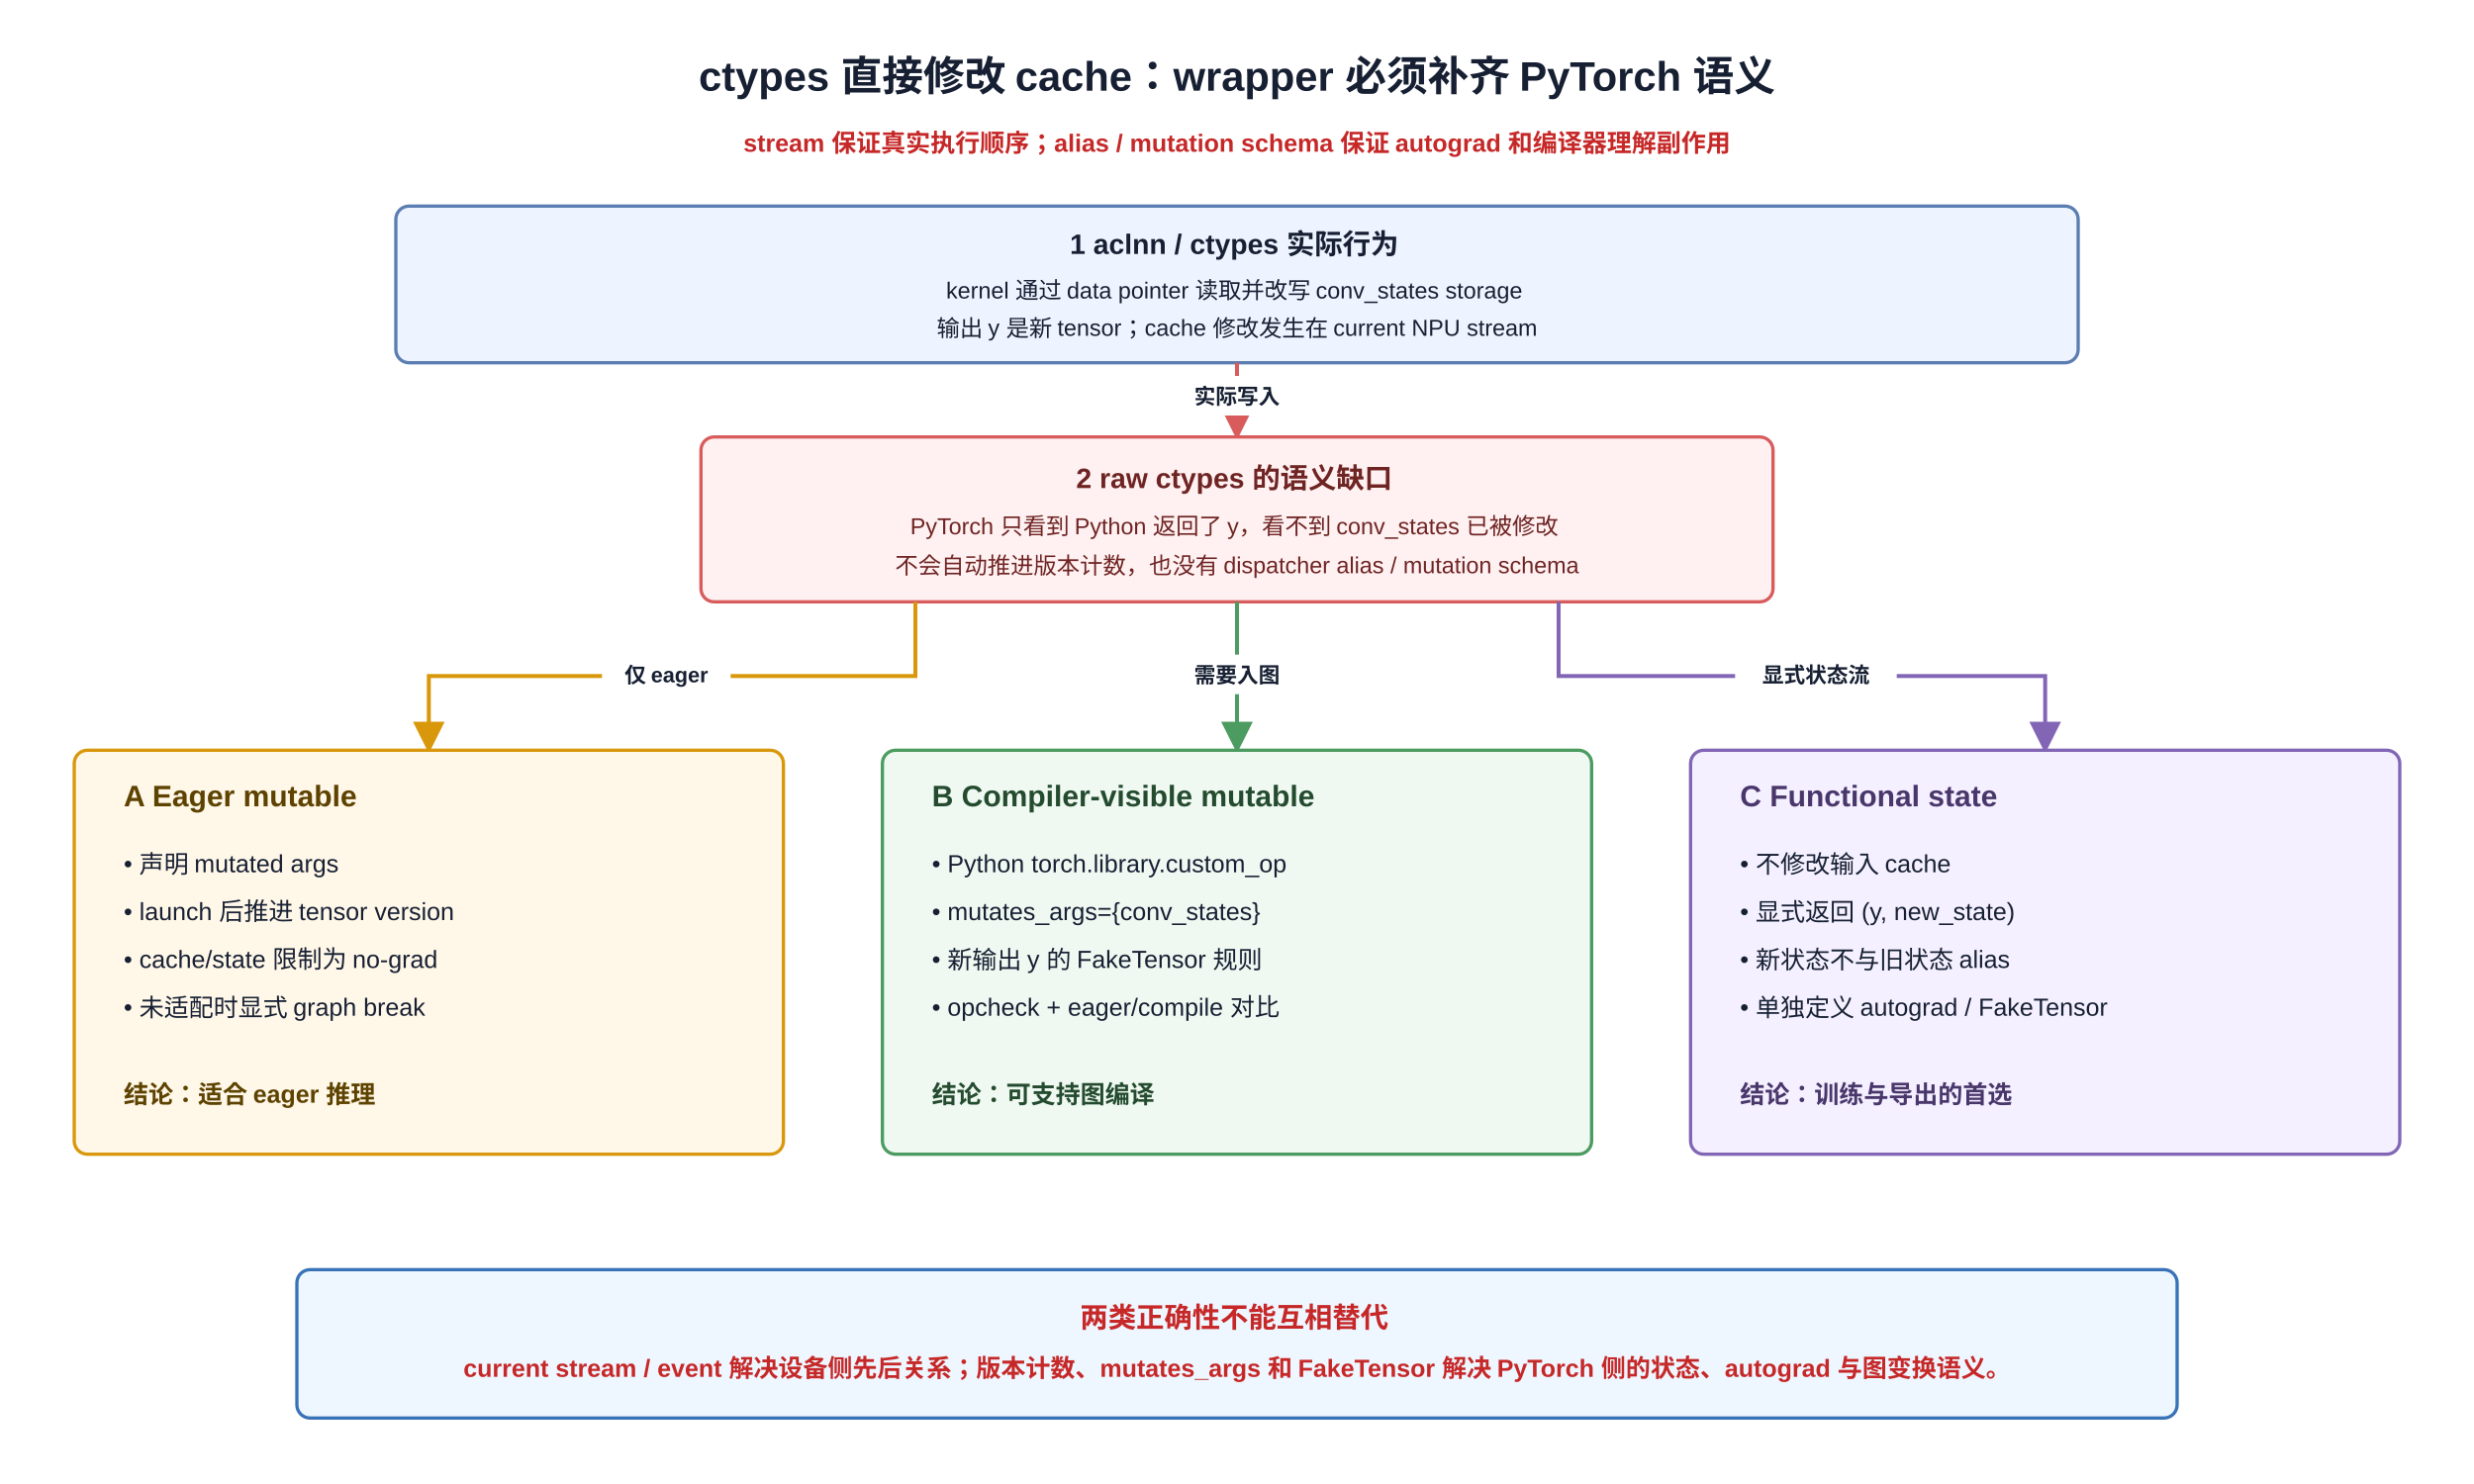
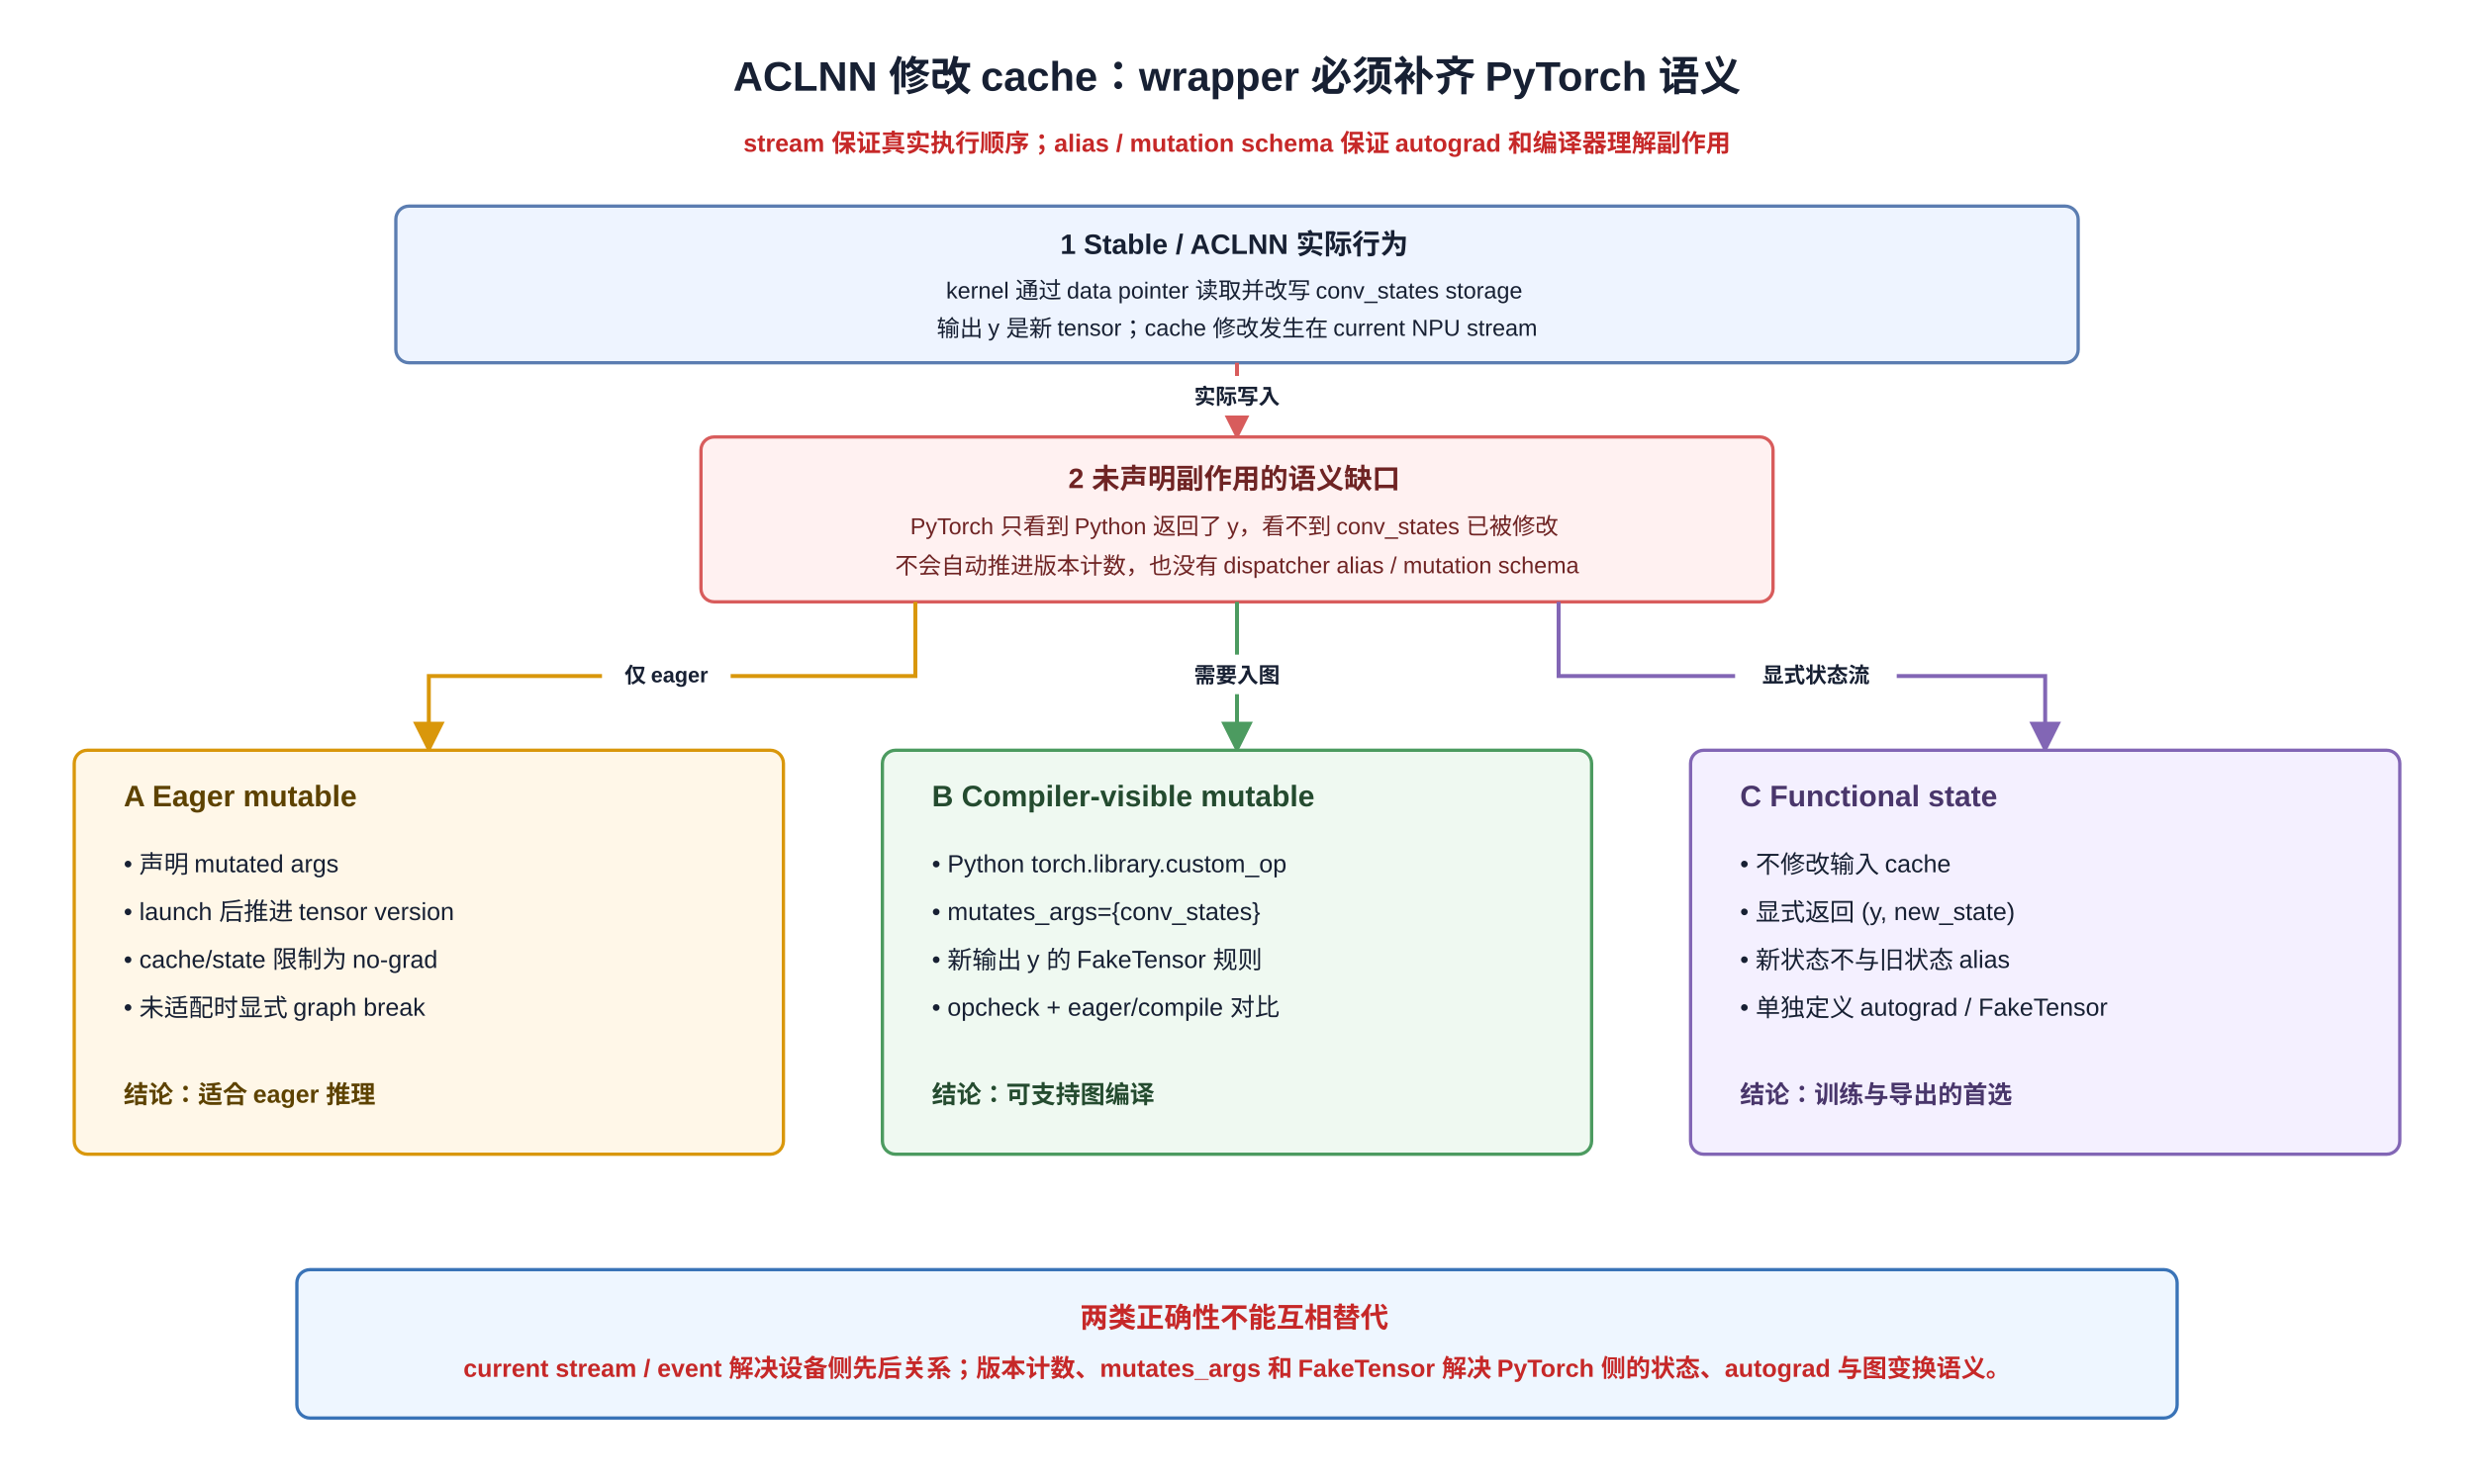
<svg xmlns="http://www.w3.org/2000/svg" width="1500" height="900" viewBox="0 0 1500 900" role="img" aria-labelledby="title desc">
  <defs>
    <marker id="arrow-red" viewBox="0 0 10 10" refX="9" refY="5" markerWidth="8" markerHeight="8" orient="auto">
      <path d="M0 0 L10 5 L0 10 Z" fill="#D85C5C" />
    </marker>
    <marker id="arrow-amber" viewBox="0 0 10 10" refX="9" refY="5" markerWidth="8" markerHeight="8" orient="auto">
      <path d="M0 0 L10 5 L0 10 Z" fill="#D9970B" />
    </marker>
    <marker id="arrow-green" viewBox="0 0 10 10" refX="9" refY="5" markerWidth="8" markerHeight="8" orient="auto">
      <path d="M0 0 L10 5 L0 10 Z" fill="#4C9B60" />
    </marker>
    <marker id="arrow-purple" viewBox="0 0 10 10" refX="9" refY="5" markerWidth="8" markerHeight="8" orient="auto">
      <path d="M0 0 L10 5 L0 10 Z" fill="#8266B5" />
    </marker>
    <style>
      text { font-family: Arial, "Microsoft YaHei", sans-serif; fill: #172033; letter-spacing: 0; }
      .box { rx: 8; stroke-width: 2; }
      .title { font-size: 25px; font-weight: 700; }
      .subtitle { font-size: 15px; font-weight: 700; fill: #C62828; }
      .node-title { font-size: 17px; font-weight: 700; }
      .node-text { font-size: 14px; }
      .lane-title { font-size: 18px; font-weight: 700; }
      .lane-text { font-size: 15px; }
      .lane-result { font-size: 15px; font-weight: 700; }
      .edge { fill: none; stroke-width: 2.4; }
      .edge-label { font-size: 13px; font-weight: 700; }
    </style>
  </defs>
  <rect width="1500" height="900" fill="#FFFFFF" />
-   <text class="title" x="750" y="55" text-anchor="middle">ctypes 直接修改 cache：wrapper 必须补齐 PyTorch 语义</text>
+   <text class="title" x="750" y="55" text-anchor="middle">ACLNN 修改 cache：wrapper 必须补齐 PyTorch 语义</text>
  <text class="subtitle" x="750" y="92" text-anchor="middle">stream 保证真实执行顺序；alias / mutation schema 保证 autograd 和编译器理解副作用</text>
  <rect class="box" x="240" y="125" width="1020" height="95" fill="#EEF4FF" stroke="#5B7DB1" />
  <text x="750" text-anchor="middle">
-     <tspan class="node-title" x="750" y="154">1  aclnn / ctypes 实际行为</tspan>
+     <tspan class="node-title" x="750" y="154">1  Stable / ACLNN 实际行为</tspan>
    <tspan class="node-text" x="750" y="181">kernel 通过 data pointer 读取并改写 conv_states storage</tspan>
    <tspan class="node-text" x="750" y="204">输出 y 是新 tensor；cache 修改发生在 current NPU stream</tspan>
  </text>
  <path class="edge" d="M750 220 V265" stroke="#D85C5C" marker-end="url(#arrow-red)" />
  <rect x="705" y="228" width="90" height="24" rx="4" fill="#FFFFFF" />
  <text class="edge-label" x="750" y="245" text-anchor="middle" fill="#7A2929">实际写入</text>
  <rect class="box" x="425" y="265" width="650" height="100" fill="#FFF1F1" stroke="#D85C5C" stroke-width="2.5" />
  <text x="750" text-anchor="middle">
-     <tspan class="node-title" x="750" y="296" fill="#6F2424">2  raw ctypes 的语义缺口</tspan>
+     <tspan class="node-title" x="750" y="296" fill="#6F2424">2  未声明副作用的语义缺口</tspan>
    <tspan class="node-text" x="750" y="324" fill="#6F2424">PyTorch 只看到 Python 返回了 y，看不到 conv_states 已被修改</tspan>
    <tspan class="node-text" x="750" y="348" fill="#6F2424">不会自动推进版本计数，也没有 dispatcher alias / mutation schema</tspan>
  </text>
  <path class="edge" d="M555 365 V410 H260 V455" stroke="#D9970B" marker-end="url(#arrow-amber)" />
  <path class="edge" d="M750 365 V455" stroke="#4C9B60" marker-end="url(#arrow-green)" />
  <path class="edge" d="M945 365 V410 H1240 V455" stroke="#8266B5" marker-end="url(#arrow-purple)" />
  <rect x="365" y="397" width="78" height="24" rx="4" fill="#FFFFFF" />
  <text class="edge-label" x="404" y="414" text-anchor="middle" fill="#6A4A00">仅 eager</text>
  <rect x="705" y="397" width="90" height="24" rx="4" fill="#FFFFFF" />
  <text class="edge-label" x="750" y="414" text-anchor="middle" fill="#244B2F">需要入图</text>
  <rect x="1052" y="397" width="98" height="24" rx="4" fill="#FFFFFF" />
  <text class="edge-label" x="1101" y="414" text-anchor="middle" fill="#49366B">显式状态流</text>
  <rect class="box" x="45" y="455" width="430" height="245" fill="#FFF7E8" stroke="#D9970B" />
  <text x="75">
    <tspan class="lane-title" x="75" y="489" fill="#5D4200">A  Eager mutable</tspan>
    <tspan class="lane-text" x="75" y="529">• 声明 mutated args</tspan>
    <tspan class="lane-text" x="75" y="558">• launch 后推进 tensor version</tspan>
    <tspan class="lane-text" x="75" y="587">• cache/state 限制为 no-grad</tspan>
    <tspan class="lane-text" x="75" y="616">• 未适配时显式 graph break</tspan>
    <tspan class="lane-result" x="75" y="669" fill="#5D4200">结论：适合 eager 推理</tspan>
  </text>
  <rect class="box" x="535" y="455" width="430" height="245" fill="#EFF9F1" stroke="#4C9B60" />
  <text x="565">
    <tspan class="lane-title" x="565" y="489" fill="#244B2F">B  Compiler-visible mutable</tspan>
    <tspan class="lane-text" x="565" y="529">• Python torch.library.custom_op</tspan>
    <tspan class="lane-text" x="565" y="558">• mutates_args={conv_states}</tspan>
    <tspan class="lane-text" x="565" y="587">• 新输出 y 的 FakeTensor 规则</tspan>
    <tspan class="lane-text" x="565" y="616">• opcheck + eager/compile 对比</tspan>
    <tspan class="lane-result" x="565" y="669" fill="#244B2F">结论：可支持图编译</tspan>
  </text>
  <rect class="box" x="1025" y="455" width="430" height="245" fill="#F4F0FF" stroke="#8266B5" />
  <text x="1055">
    <tspan class="lane-title" x="1055" y="489" fill="#49366B">C  Functional state</tspan>
    <tspan class="lane-text" x="1055" y="529">• 不修改输入 cache</tspan>
    <tspan class="lane-text" x="1055" y="558">• 显式返回 (y, new_state)</tspan>
    <tspan class="lane-text" x="1055" y="587">• 新状态不与旧状态 alias</tspan>
    <tspan class="lane-text" x="1055" y="616">• 单独定义 autograd / FakeTensor</tspan>
    <tspan class="lane-result" x="1055" y="669" fill="#49366B">结论：训练与导出的首选</tspan>
  </text>
  <rect class="box" x="180" y="770" width="1140" height="90" fill="#EEF6FF" stroke="#3973B7" stroke-width="2.5" />
  <text x="750" text-anchor="middle">
    <tspan x="750" y="805" font-size="17" font-weight="700" fill="#C62828">两类正确性不能互相替代</tspan>
    <tspan x="750" y="835" font-size="15" font-weight="700" fill="#C62828">current stream / event 解决设备侧先后关系；版本计数、mutates_args 和 FakeTensor 解决 PyTorch 侧的状态、autograd 与图变换语义。</tspan>
  </text>
</svg>
